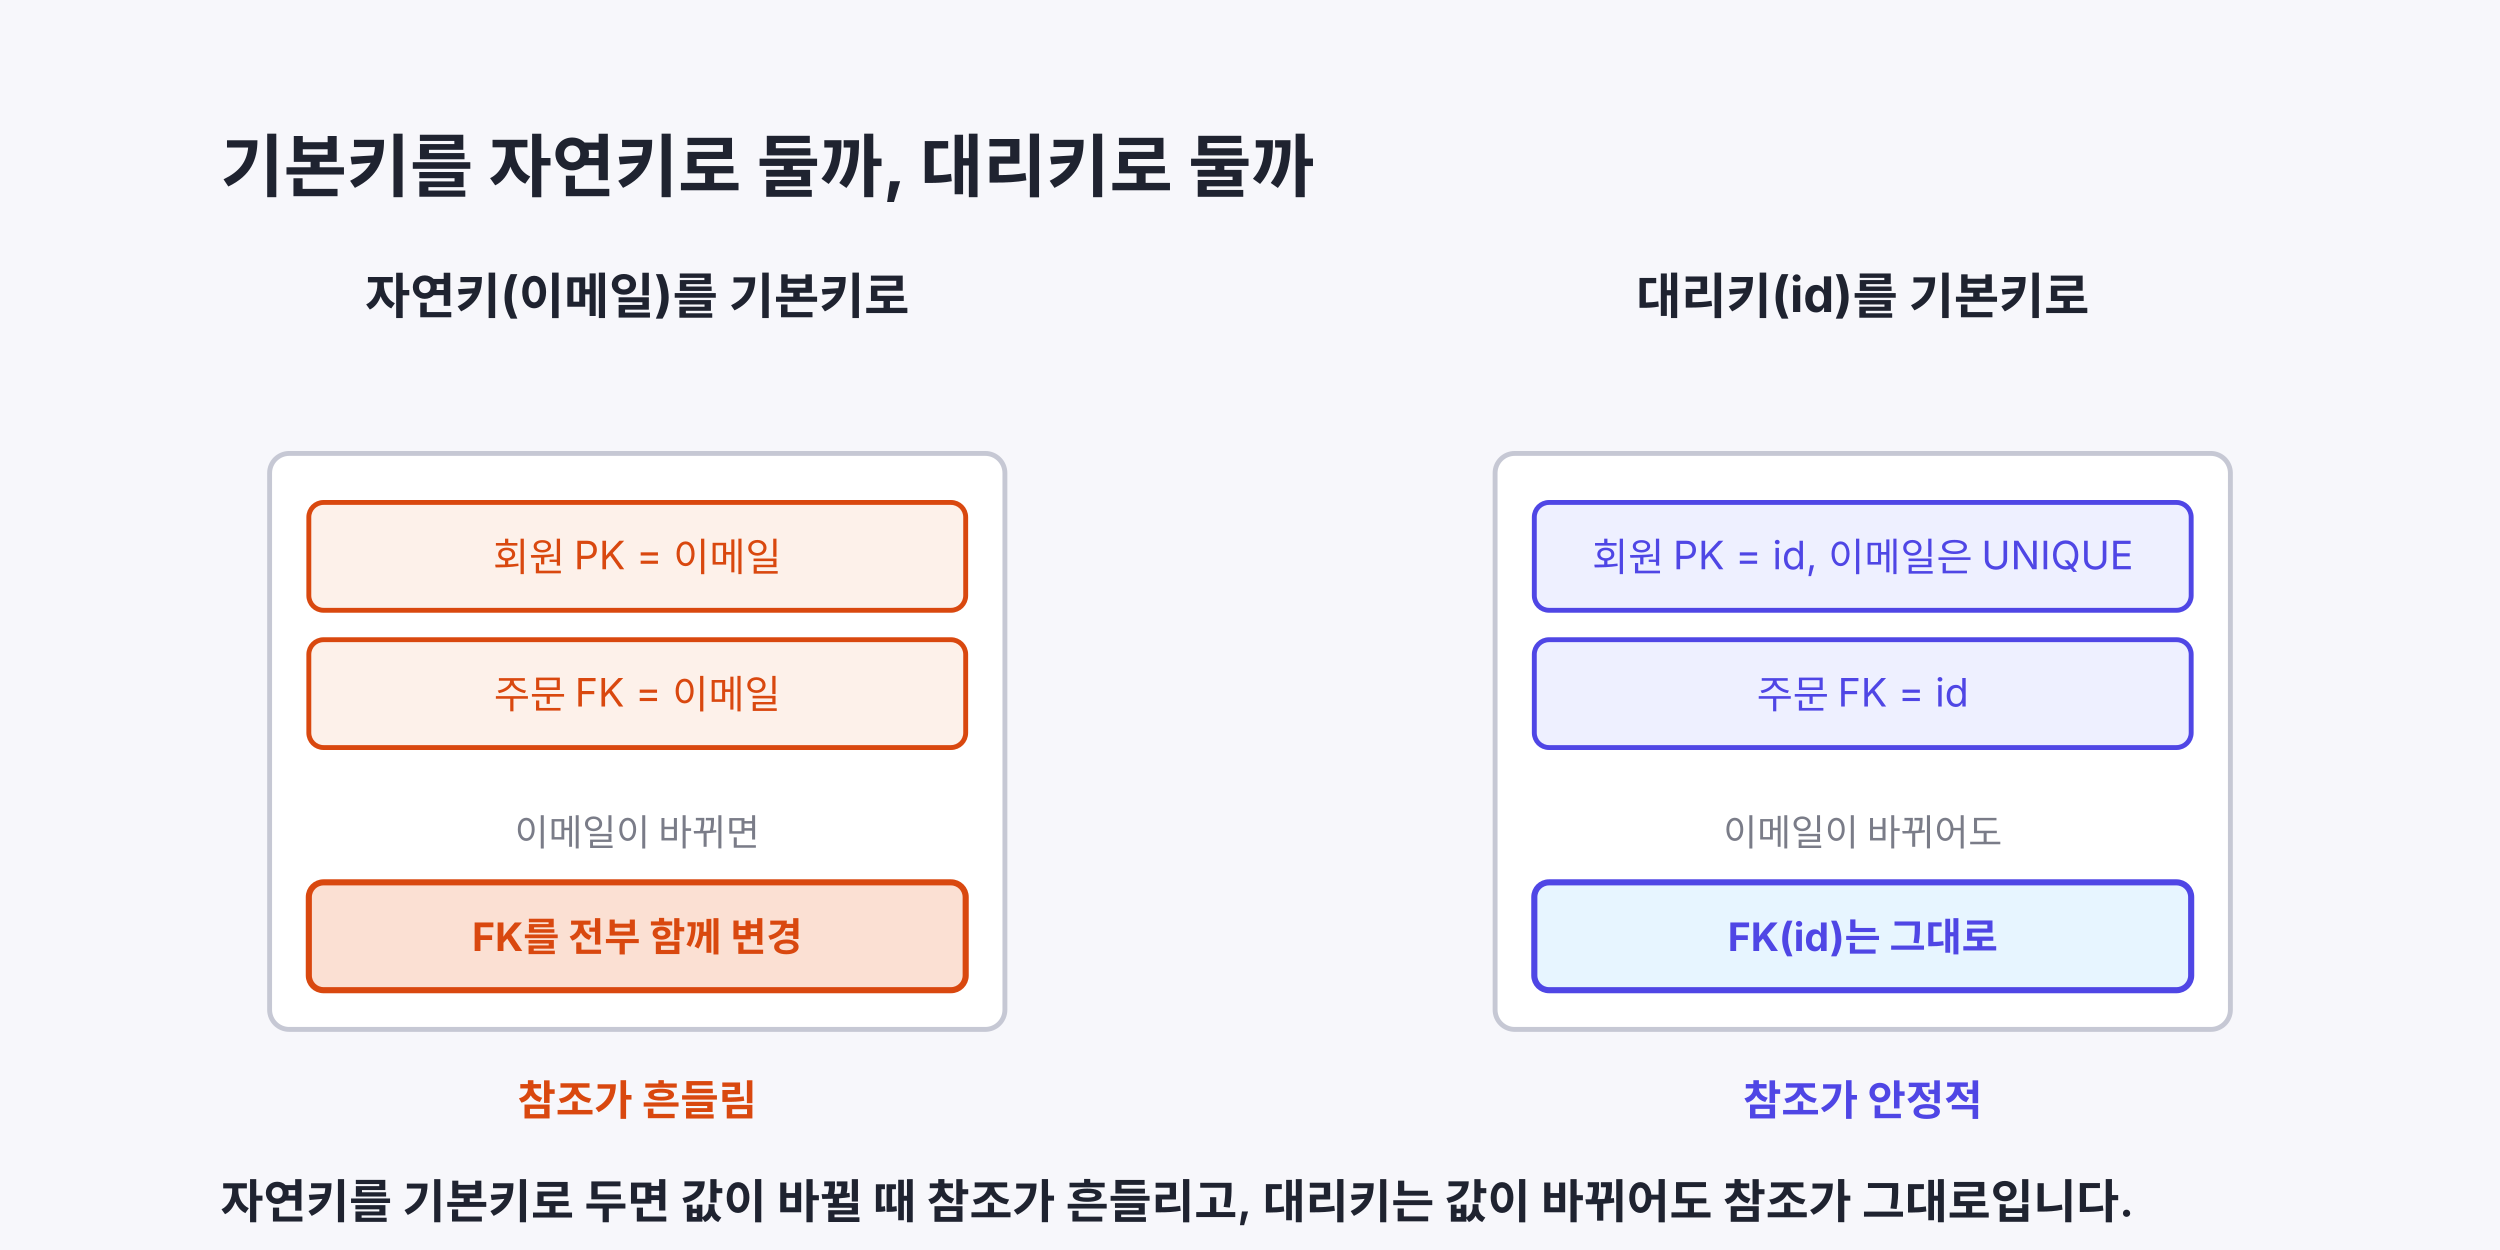
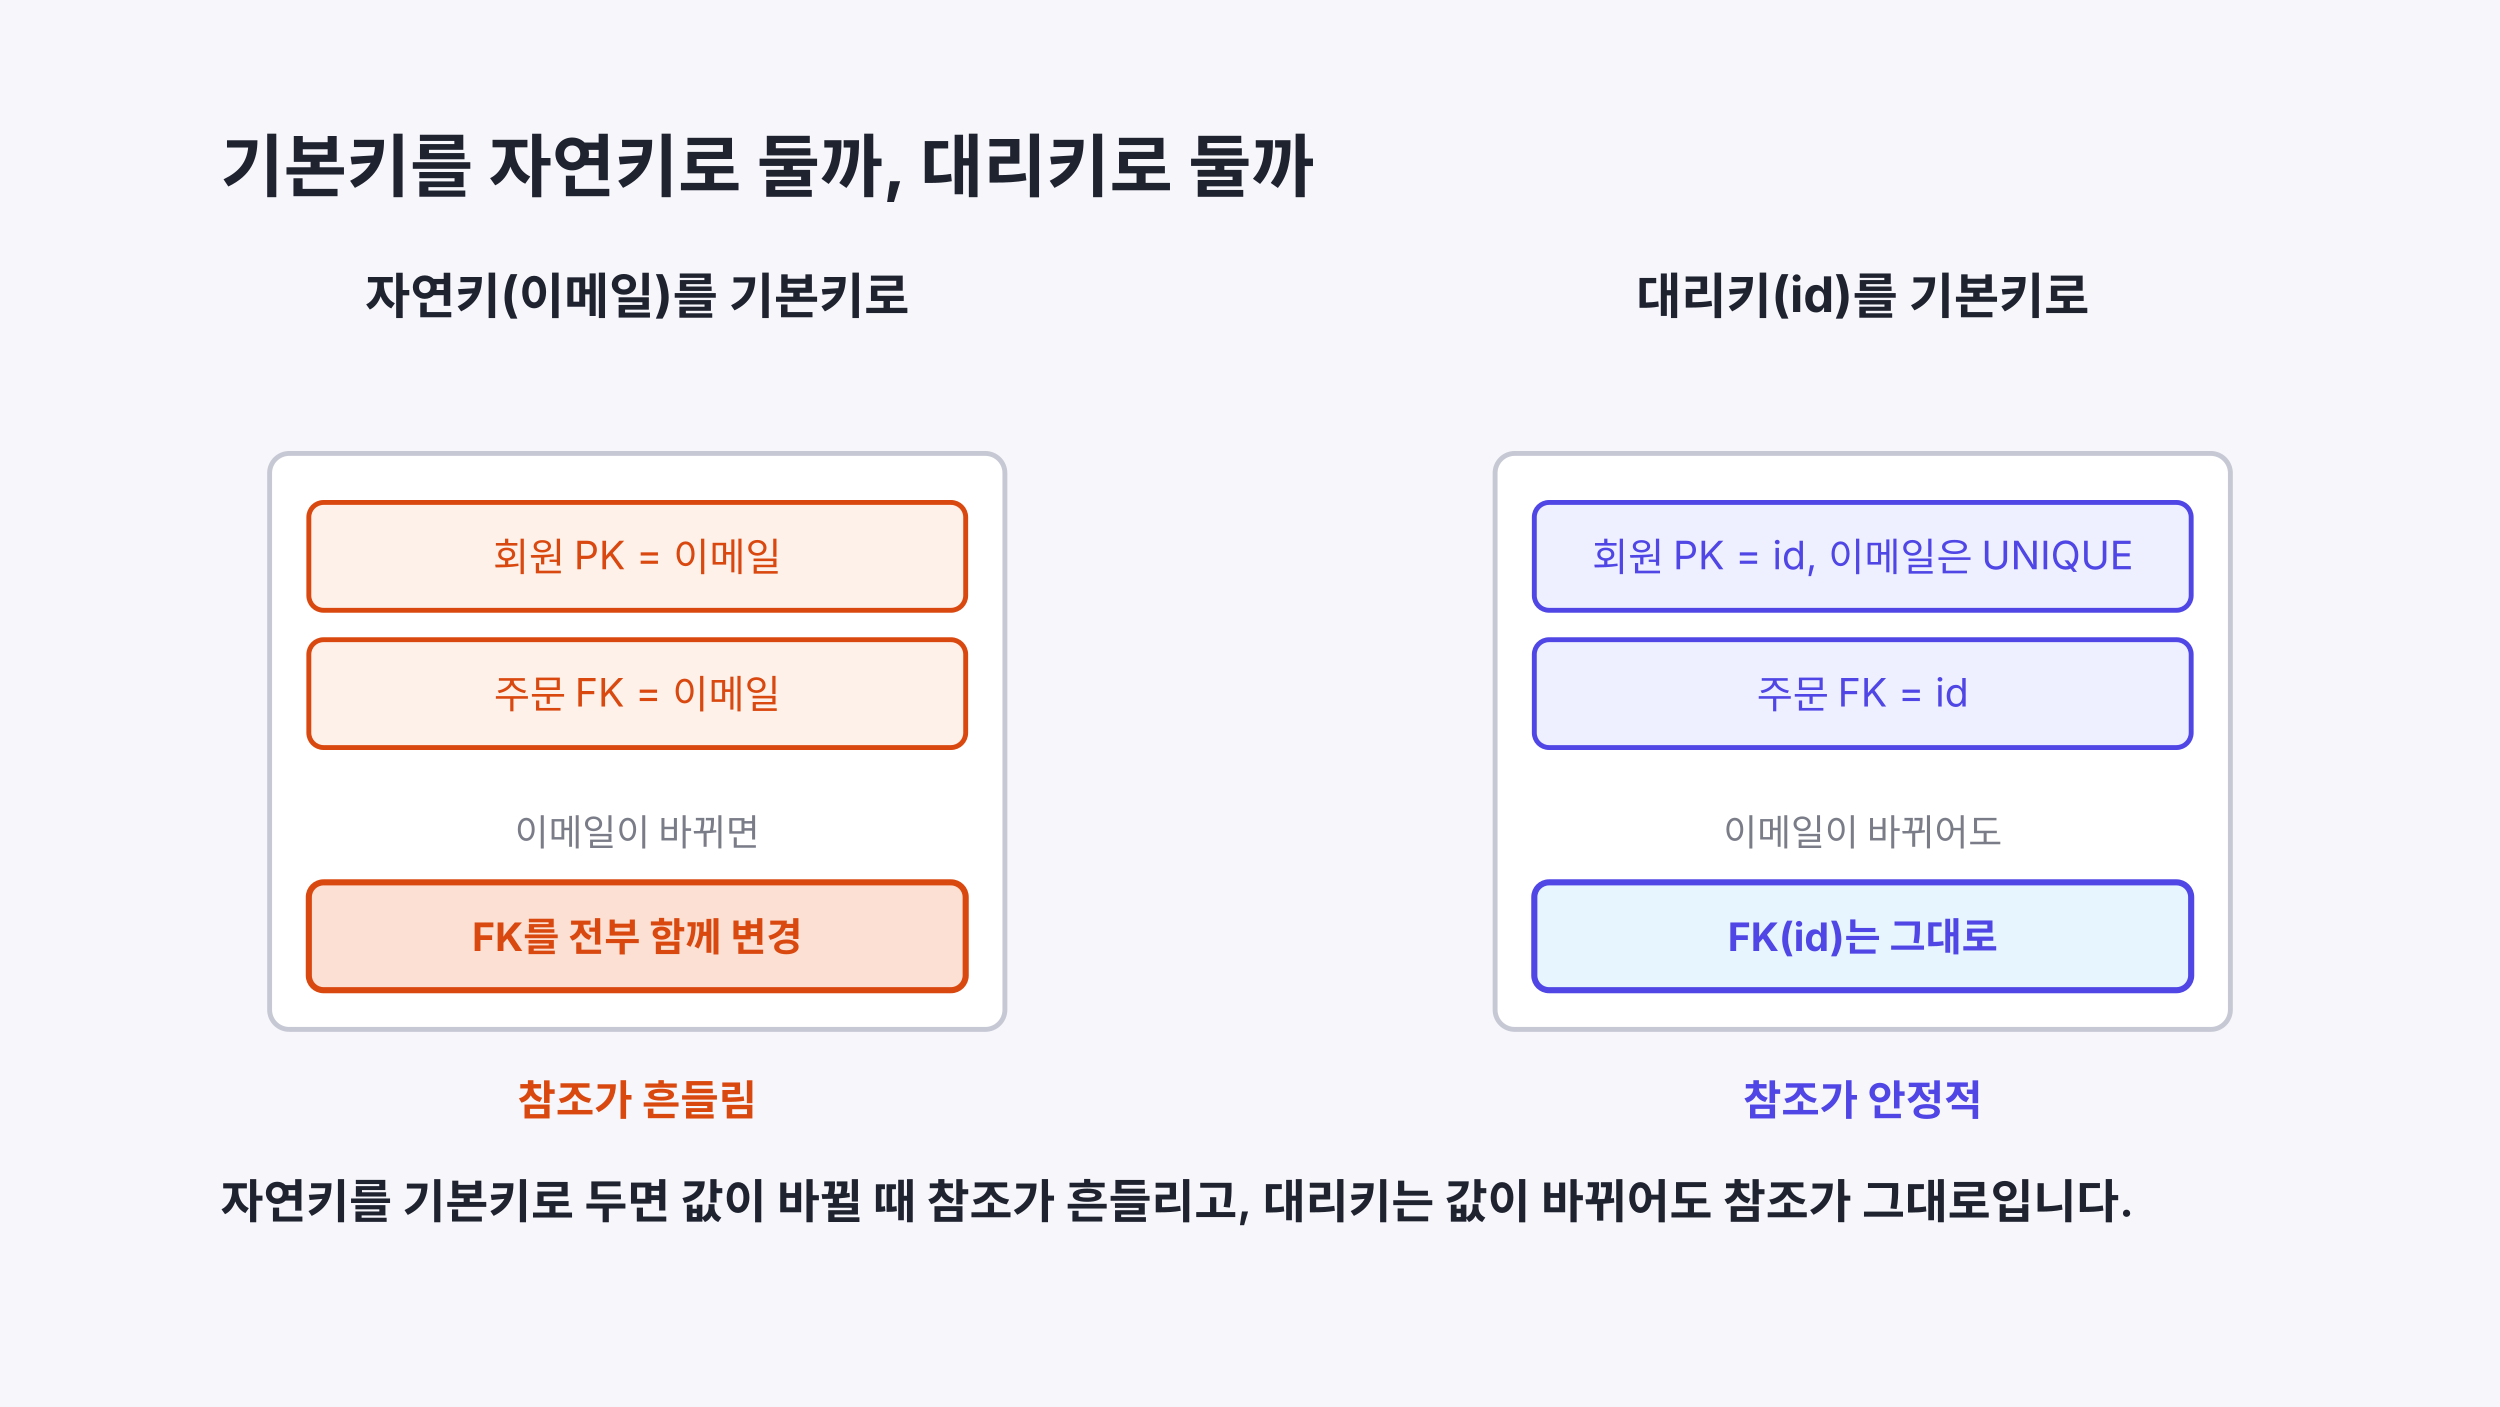
- <svg xmlns="http://www.w3.org/2000/svg" viewBox="0 0 1020 510" font-family="-apple-system, BlinkMacSystemFont, 'Apple SD Gothic Neo', 'Malgun Gothic', sans-serif">
-   <rect width="1020" height="510" fill="#f7f7fb" />
+ <svg xmlns="http://www.w3.org/2000/svg" viewBox="0 0 1020 574" font-family="-apple-system, BlinkMacSystemFont, 'Apple SD Gothic Neo', 'Malgun Gothic', sans-serif">
+   <rect width="1020" height="574" fill="#f7f7fb" />
  <text x="90" y="78" font-size="28" font-weight="700" fill="#1f2330">기본키를 자연키로 둘까, 대리키로 둘까</text>
  <text x="260" y="128" text-anchor="middle" font-size="20" font-weight="700" fill="#1f2330">자연키(이메일)를 기본키로</text>
  <rect x="110" y="185" width="300" height="235" rx="8" fill="#ffffff" stroke="#c6c8d4" stroke-width="2" />
  <rect x="126" y="205" width="268" height="44" rx="6" fill="#fdf1ea" stroke="#d9480f" stroke-width="2" />
  <text x="260" y="233" text-anchor="middle" font-size="16" fill="#d9480f">회원 PK = 이메일</text>
  <rect x="126" y="261" width="268" height="44" rx="6" fill="#fdf1ea" stroke="#d9480f" stroke-width="2" />
  <text x="260" y="289" text-anchor="middle" font-size="16" fill="#d9480f">주문 FK = 이메일</text>
  <text x="260" y="345" text-anchor="middle" font-size="15" fill="#7a7c88">이메일이 바뀌면</text>
  <rect x="126" y="360" width="268" height="44" rx="6" fill="#fbe0d3" stroke="#d9480f" stroke-width="2.5" />
  <text x="260" y="388" text-anchor="middle" font-size="16" font-weight="700" fill="#d9480f">FK를 전부 함께 변경</text>
  <text x="260" y="455" text-anchor="middle" font-size="17" font-weight="700" fill="#d9480f">참조가 흔들림</text>
  <text x="760" y="128" text-anchor="middle" font-size="20" font-weight="700" fill="#1f2330">대리키(id)를 기본키로</text>
  <rect x="610" y="185" width="300" height="235" rx="8" fill="#ffffff" stroke="#c6c8d4" stroke-width="2" />
  <rect x="626" y="205" width="268" height="44" rx="6" fill="#eef0ff" stroke="#4f46e5" stroke-width="2" />
  <text x="760" y="233" text-anchor="middle" font-size="16" fill="#4f46e5">회원 PK = id, 이메일은 UNIQUE</text>
  <rect x="626" y="261" width="268" height="44" rx="6" fill="#eef0ff" stroke="#4f46e5" stroke-width="2" />
  <text x="760" y="289" text-anchor="middle" font-size="16" fill="#4f46e5">주문 FK = id</text>
  <text x="760" y="345" text-anchor="middle" font-size="15" fill="#7a7c88">이메일이 바뀌어도</text>
  <rect x="626" y="360" width="268" height="44" rx="6" fill="#e7f5ff" stroke="#4f46e5" stroke-width="2.5" />
  <text x="760" y="388" text-anchor="middle" font-size="16" font-weight="700" fill="#4f46e5">FK(id)는 그대로</text>
  <text x="760" y="455" text-anchor="middle" font-size="17" font-weight="700" fill="#4f46e5">참조가 안정적</text>
  <text x="90" y="497" font-size="19" font-weight="600" fill="#1f2330">자연키를 기본키로 두면 값이 바뀔 때 참조가 흔들리고, 대리키는 값이 바뀌어도 참조가 그대로입니다.</text>
</svg>
